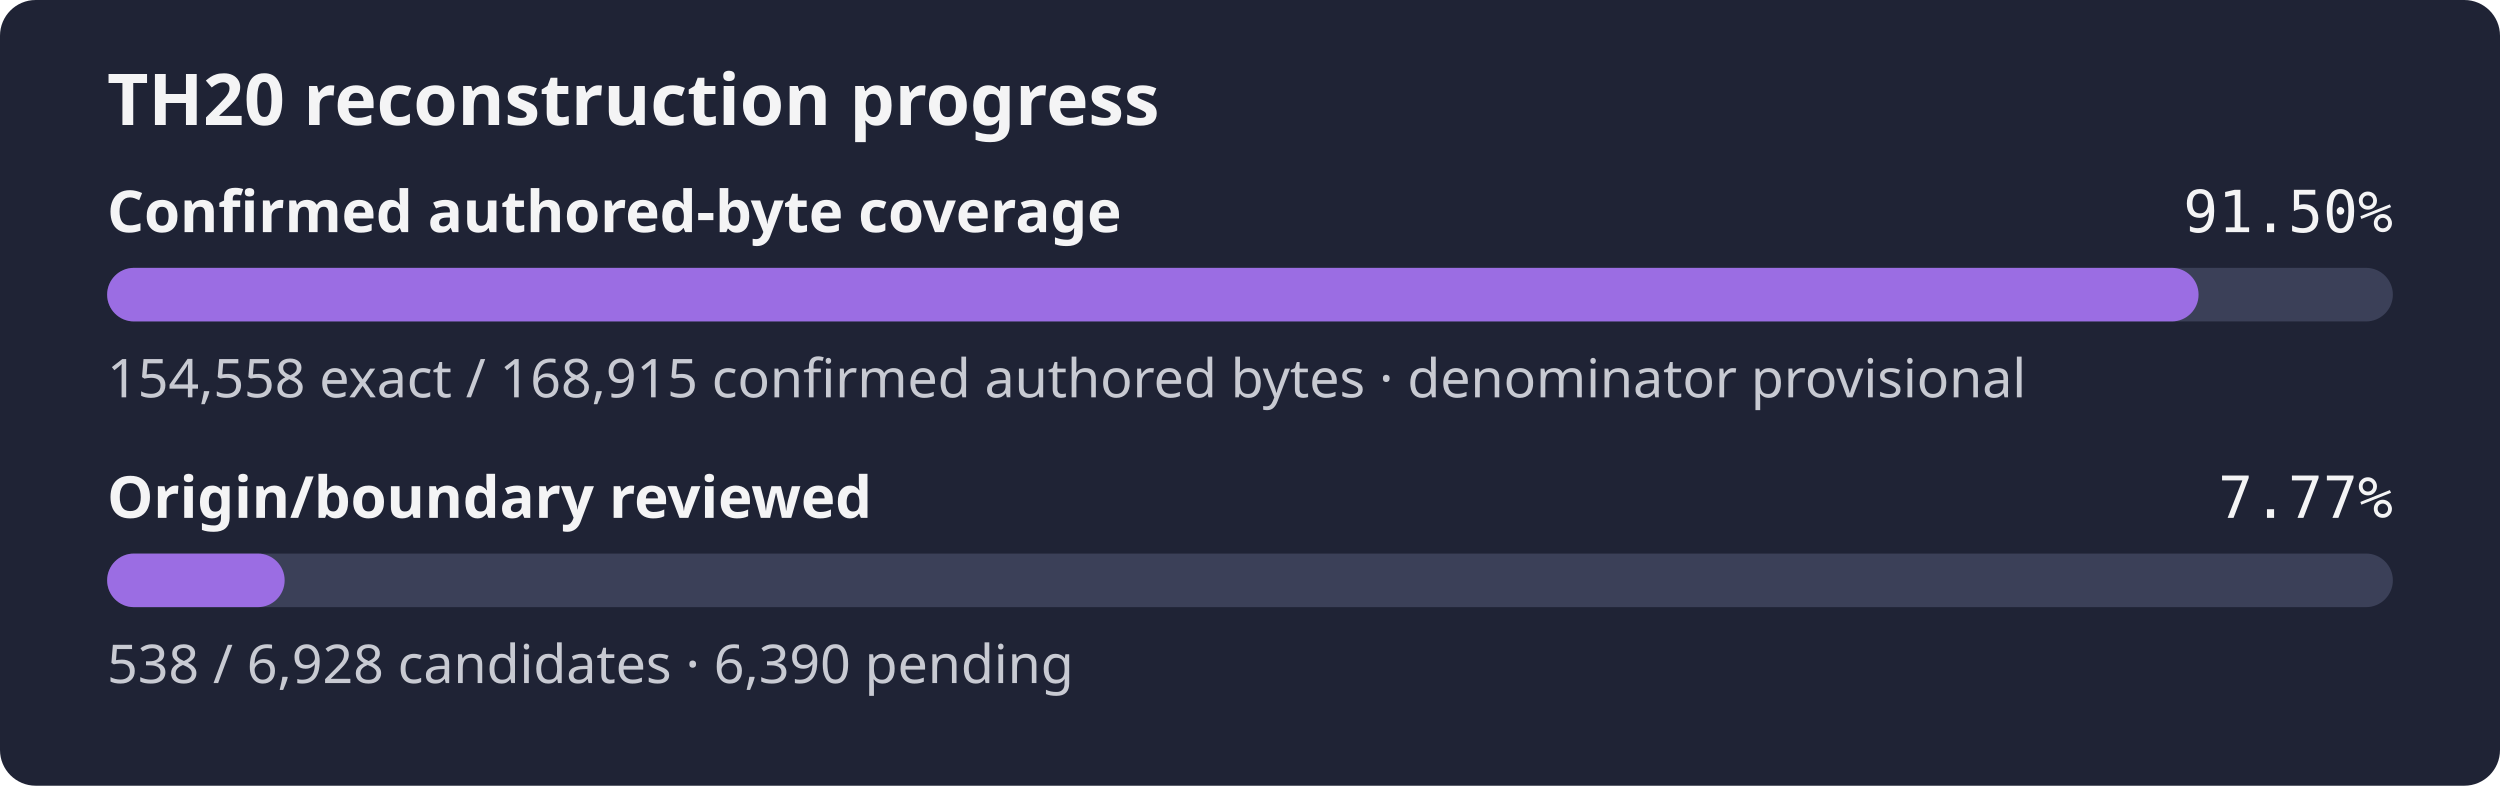
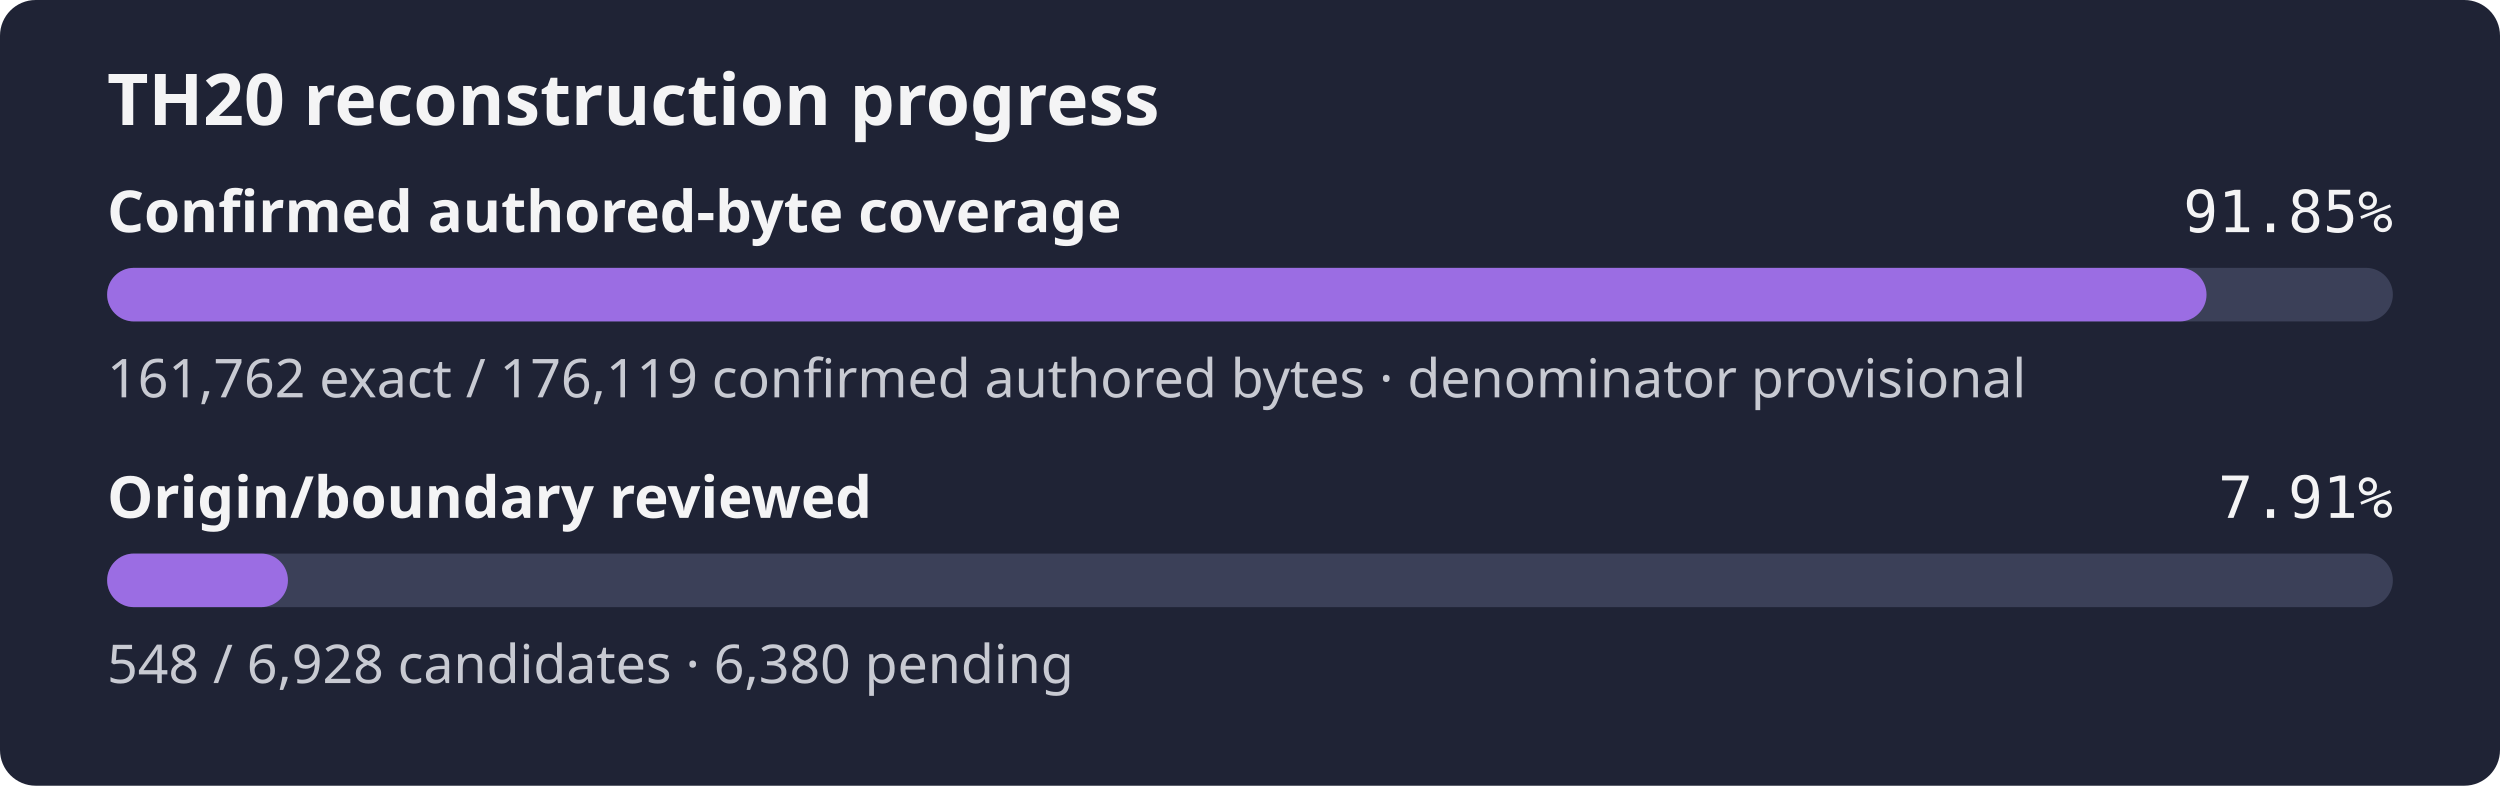
- <svg xmlns="http://www.w3.org/2000/svg" width="560" height="176" role="img" aria-label="TH20 reconstruction progress: 91.50% of the confirmed authored-byte set is exact, origin review 7.77%">
+ <svg xmlns="http://www.w3.org/2000/svg" width="560" height="176" role="img" aria-label="TH20 reconstruction progress: 91.85% of the confirmed authored-byte set is exact, origin review 7.91%">
  <rect width="560" height="176" rx="8" fill="#1f2335" />
  <text x="24" y="28" fill="#f4f4f5" font-family="sans-serif" font-size="16" font-weight="600">TH20 reconstruction progress</text>
  <text x="24" y="52" fill="#f4f4f5" font-family="sans-serif" font-size="13" font-weight="600">Confirmed authored-byte coverage</text>
-   <text x="536" y="52" fill="#f4f4f5" text-anchor="end" font-family="monospace" font-size="13">91.50%</text>
+   <text x="536" y="52" fill="#f4f4f5" text-anchor="end" font-family="monospace" font-size="13">91.85%</text>
  <rect x="24" y="60" width="512" height="12" rx="6" fill="#3b4058" />
-   <rect x="24" y="60" width="468.48" height="12" rx="6" fill="#9b6de3" />
-   <text x="24" y="89" fill="#c8cad2" font-family="sans-serif" font-size="12">154,558 exact / 168,915 confirmed authored bytes · denominator provisional</text>
+   <rect x="24" y="60" width="470.26" height="12" rx="6" fill="#9b6de3" />
+   <text x="24" y="89" fill="#c8cad2" font-family="sans-serif" font-size="12">161,762 exact / 176,119 confirmed authored bytes · denominator provisional</text>
  <text x="24" y="116" fill="#f4f4f5" font-family="sans-serif" font-size="13" font-weight="600">Origin/boundary reviewed</text>
-   <text x="536" y="116" fill="#f4f4f5" text-anchor="end" font-family="monospace" font-size="13">7.77%</text>
+   <text x="536" y="116" fill="#f4f4f5" text-anchor="end" font-family="monospace" font-size="13">7.91%</text>
  <rect x="24" y="124" width="512" height="12" rx="6" fill="#3b4058" />
-   <rect x="24" y="124" width="39.76" height="12" rx="6" fill="#9b6de3" />
-   <text x="24" y="153" fill="#c8cad2" font-family="sans-serif" font-size="12">538 / 6,928 candidates · 6,390 pending</text>
+   <rect x="24" y="124" width="40.50" height="12" rx="6" fill="#9b6de3" />
+   <text x="24" y="153" fill="#c8cad2" font-family="sans-serif" font-size="12">548 / 6,928 candidates · 6,380 pending</text>
</svg>
